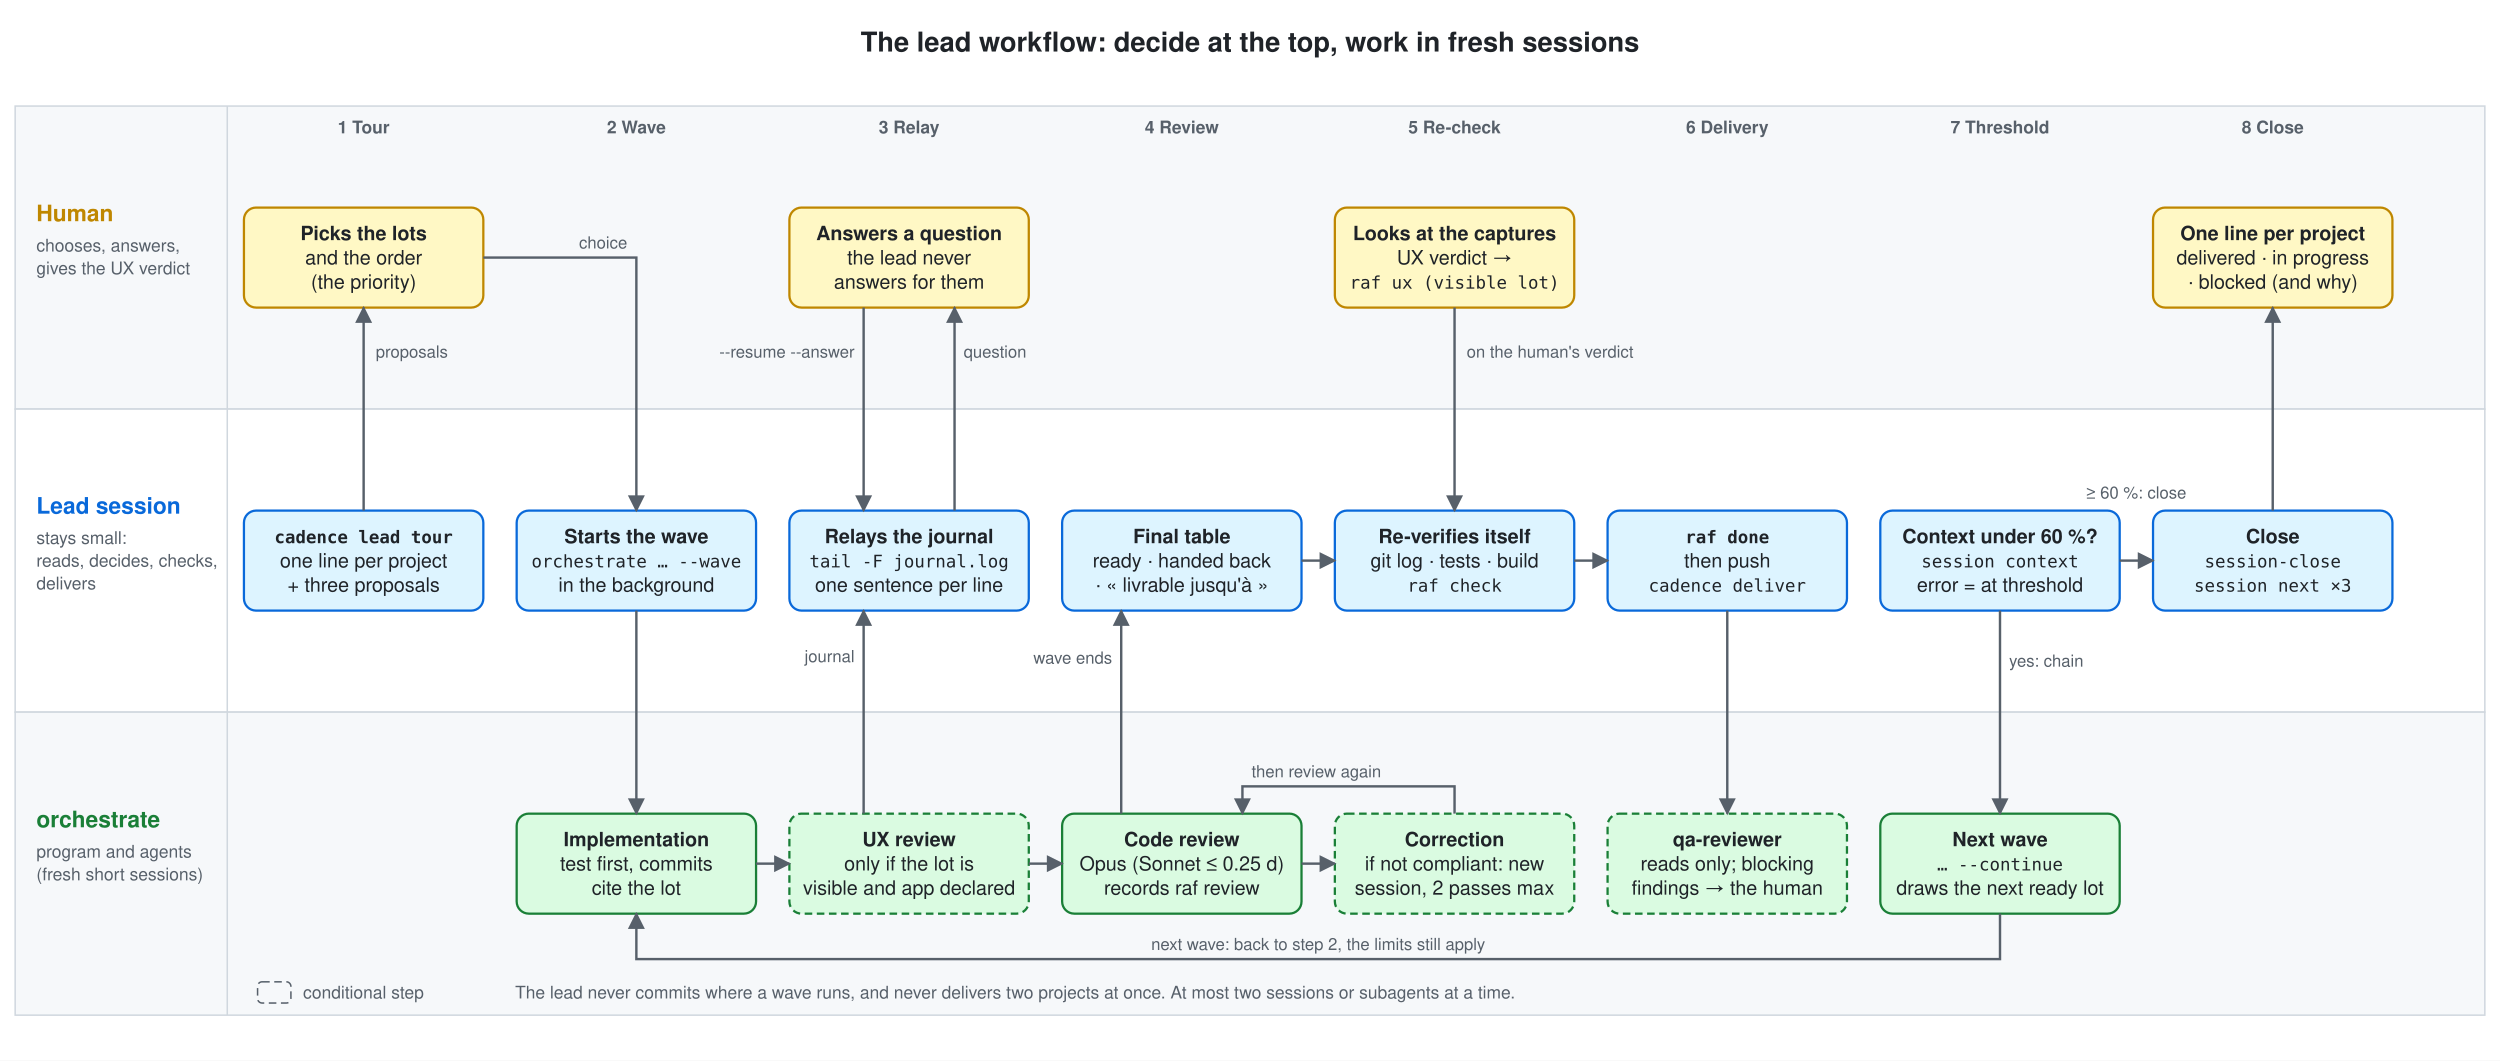
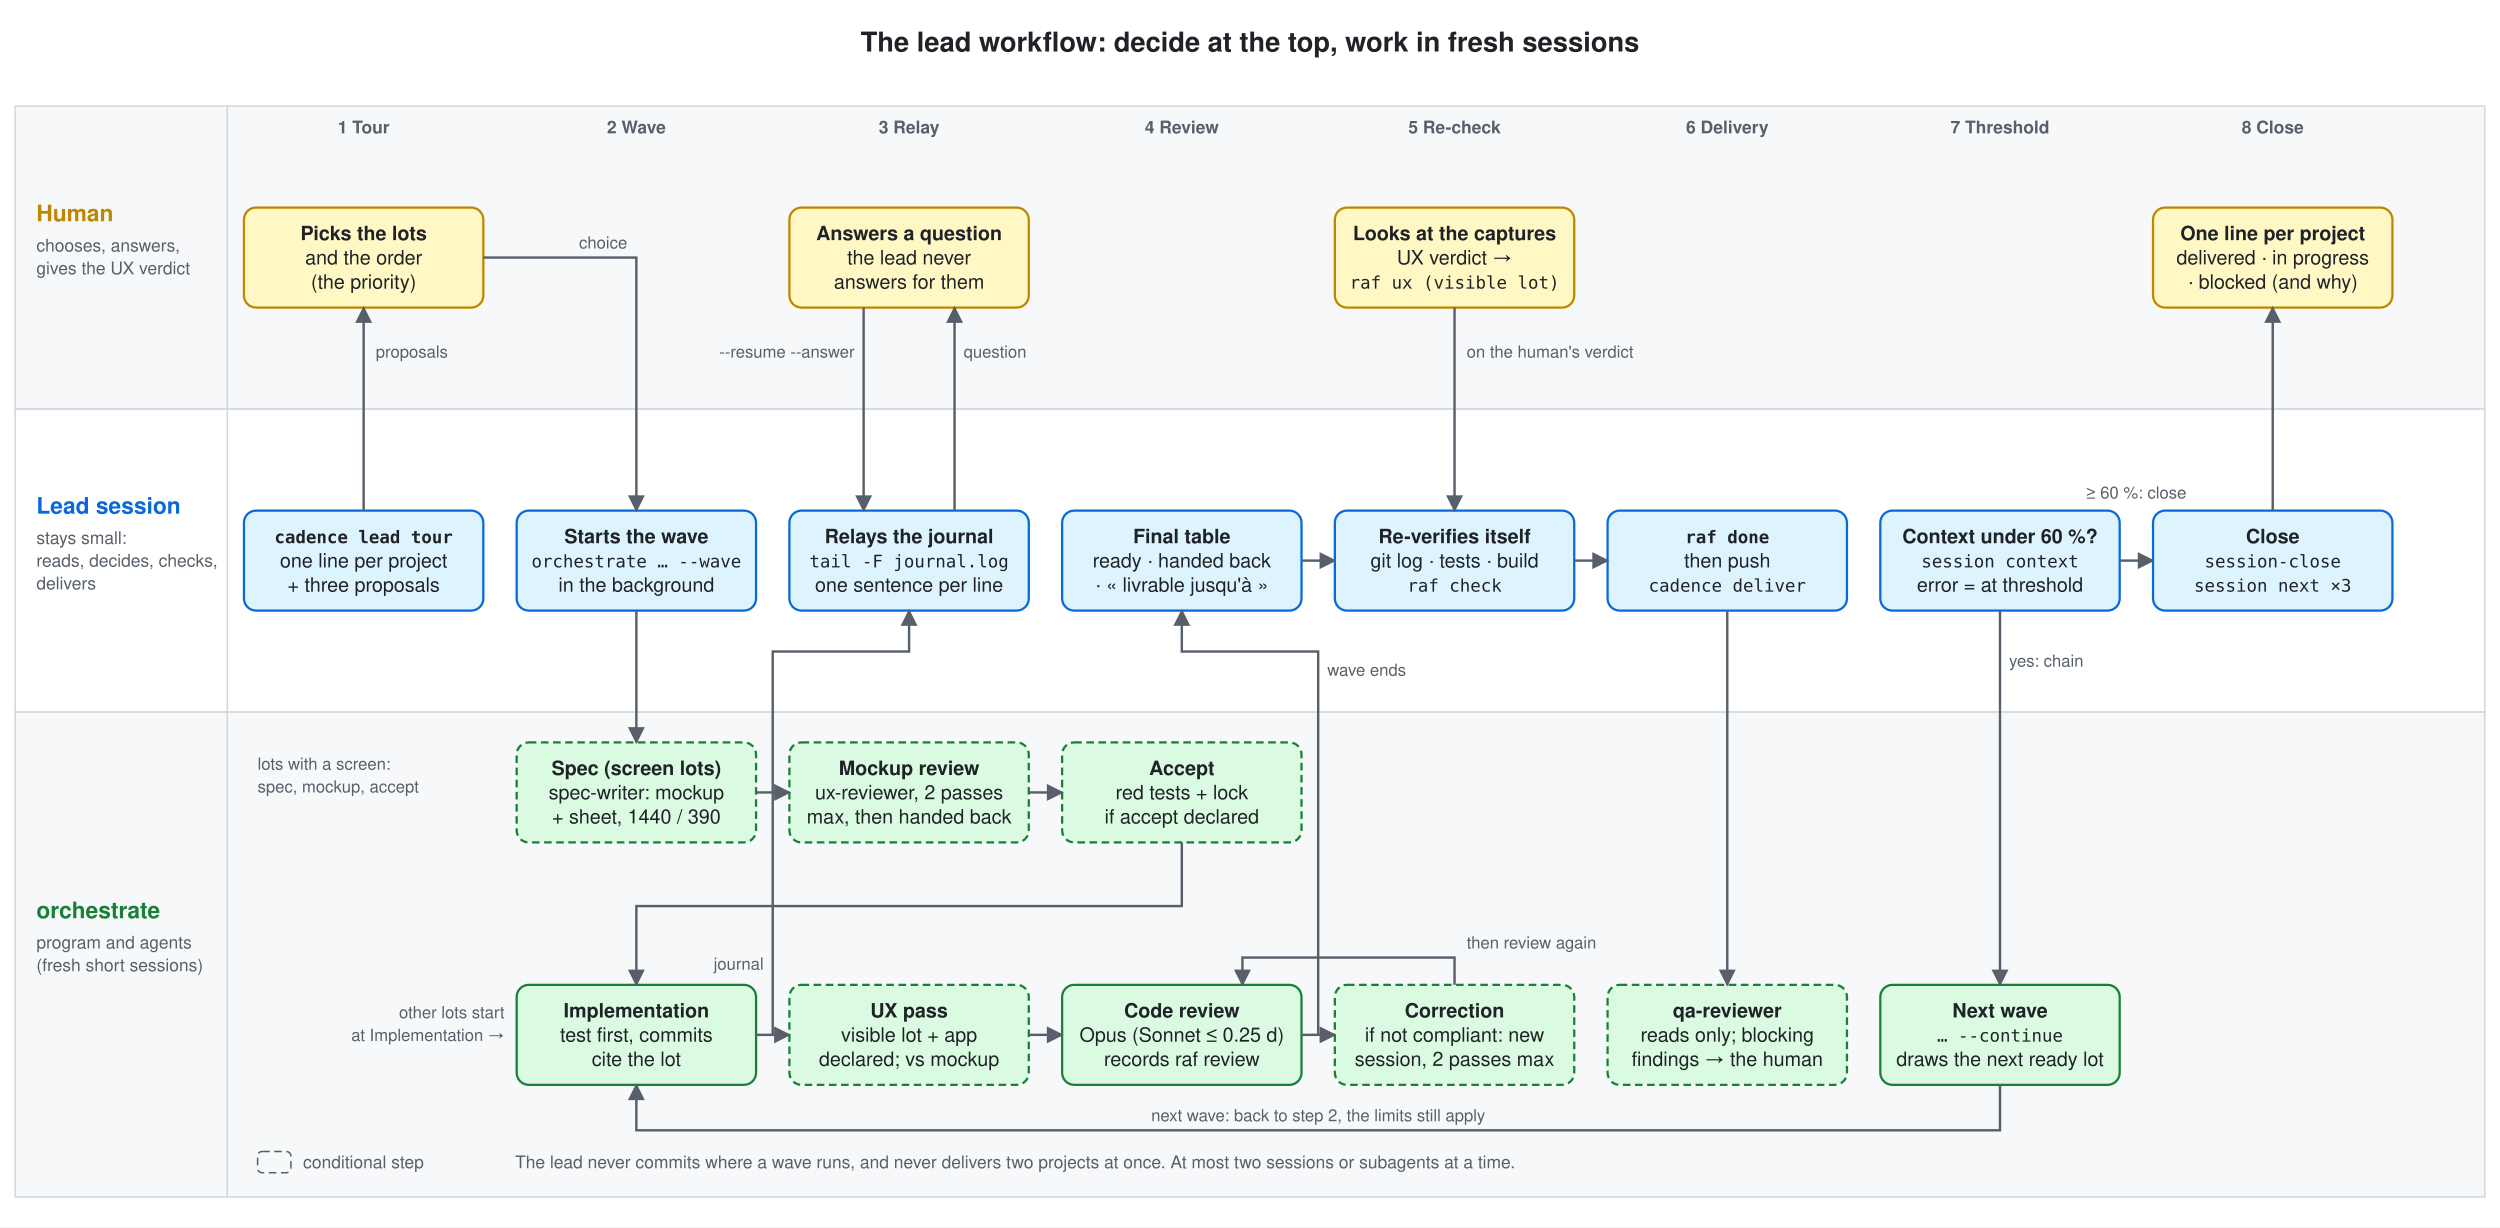
- <svg xmlns="http://www.w3.org/2000/svg" viewBox="0 0 1650 700" width="1650" height="700" role="img" font-family="-apple-system,BlinkMacSystemFont,'Segoe UI',Helvetica,Arial,sans-serif" font-size="13" fill="#1f2328">
+ <svg xmlns="http://www.w3.org/2000/svg" viewBox="0 0 1650 810" width="1650" height="810" role="img" font-family="-apple-system,BlinkMacSystemFont,'Segoe UI',Helvetica,Arial,sans-serif" font-size="13" fill="#1f2328">
  <defs>
    <marker id="arr" viewBox="0 0 10 10" refX="9" refY="5" markerWidth="7" markerHeight="7" orient="auto-start-reverse">
      <path d="M0,0 L10,5 L0,10 z" fill="#57606a" />
    </marker>
    <marker id="arrw" viewBox="0 0 10 10" refX="9" refY="5" markerWidth="7" markerHeight="7" orient="auto-start-reverse">
      <path d="M0,0 L10,5 L0,10 z" fill="#cf222e" />
    </marker>
  </defs>
-   <rect width="1650" height="700" fill="#ffffff" />
+   <rect width="1650" height="810" fill="#ffffff" />
  <text x="825" y="34" text-anchor="middle" font-size="18" font-weight="600">The lead workflow: decide at the top, work in fresh sessions</text>
  <rect x="10" y="70" width="1630" height="200" fill="#f6f8fa" stroke="#d0d7de" />
  <line x1="150" y1="70" x2="150" y2="270" stroke="#d0d7de" />
  <text x="24" y="146" font-weight="700" font-size="15" fill="#bf8700">Human</text>
  <text x="24" y="166" font-size="11.5" fill="#57606a">chooses, answers,</text>
  <text x="24" y="181" font-size="11.5" fill="#57606a">gives the UX verdict</text>
  <rect x="10" y="270" width="1630" height="200" fill="#ffffff" stroke="#d0d7de" />
  <line x1="150" y1="270" x2="150" y2="470" stroke="#d0d7de" />
  <text x="24" y="339" font-weight="700" font-size="15" fill="#0969da">Lead session</text>
  <text x="24" y="359" font-size="11.5" fill="#57606a">stays small:</text>
  <text x="24" y="374" font-size="11.5" fill="#57606a">reads, decides, checks,</text>
  <text x="24" y="389" font-size="11.5" fill="#57606a">delivers</text>
-   <rect x="10" y="470" width="1630" height="200" fill="#f6f8fa" stroke="#d0d7de" />
-   <line x1="150" y1="470" x2="150" y2="670" stroke="#d0d7de" />
-   <text x="24" y="546" font-weight="700" font-size="15" fill="#1a7f37">orchestrate</text>
-   <text x="24" y="566" font-size="11.5" fill="#57606a">program and agents</text>
-   <text x="24" y="581" font-size="11.5" fill="#57606a">(fresh short sessions)</text>
+   <rect x="10" y="470" width="1630" height="320" fill="#f6f8fa" stroke="#d0d7de" />
+   <line x1="150" y1="470" x2="150" y2="790" stroke="#d0d7de" />
+   <text x="24" y="606" font-weight="700" font-size="15" fill="#1a7f37">orchestrate</text>
+   <text x="24" y="626" font-size="11.5" fill="#57606a">program and agents</text>
+   <text x="24" y="641" font-size="11.5" fill="#57606a">(fresh short sessions)</text>
  <text x="240" y="88" text-anchor="middle" font-size="11.5" font-weight="600" fill="#57606a">1 Tour</text>
  <text x="420" y="88" text-anchor="middle" font-size="11.5" font-weight="600" fill="#57606a">2 Wave</text>
  <text x="600" y="88" text-anchor="middle" font-size="11.5" font-weight="600" fill="#57606a">3 Relay</text>
  <text x="780" y="88" text-anchor="middle" font-size="11.5" font-weight="600" fill="#57606a">4 Review</text>
  <text x="960" y="88" text-anchor="middle" font-size="11.5" font-weight="600" fill="#57606a">5 Re-check</text>
  <text x="1140" y="88" text-anchor="middle" font-size="11.5" font-weight="600" fill="#57606a">6 Delivery</text>
  <text x="1320" y="88" text-anchor="middle" font-size="11.5" font-weight="600" fill="#57606a">7 Threshold</text>
  <text x="1500" y="88" text-anchor="middle" font-size="11.5" font-weight="600" fill="#57606a">8 Close</text>
  <g id="tour">
    <rect x="161" y="337" width="158" height="66" rx="8" fill="#ddf4ff" stroke="#0969da" stroke-width="1.5" />
    <text x="240" y="358.5" text-anchor="middle" font-weight="600" font-family="ui-monospace,SFMono-Regular,Menlo,monospace" font-size="11.5">cadence lead tour</text>
    <text x="240" y="374.5" text-anchor="middle">one line per project</text>
    <text x="240" y="390.5" text-anchor="middle">+ three proposals</text>
  </g>
  <g id="choose">
    <rect x="161" y="137" width="158" height="66" rx="8" fill="#fff8c5" stroke="#bf8700" stroke-width="1.5" />
    <text x="240" y="158.5" text-anchor="middle" font-weight="600">Picks the lots</text>
    <text x="240" y="174.5" text-anchor="middle">and the order</text>
    <text x="240" y="190.5" text-anchor="middle">(the priority)</text>
  </g>
  <g id="launch">
    <rect x="341" y="337" width="158" height="66" rx="8" fill="#ddf4ff" stroke="#0969da" stroke-width="1.5" />
    <text x="420" y="358.5" text-anchor="middle" font-weight="600">Starts the wave</text>
    <text x="420" y="374.5" text-anchor="middle" font-family="ui-monospace,SFMono-Regular,Menlo,monospace" font-size="11.5">orchestrate … --wave</text>
    <text x="420" y="390.5" text-anchor="middle">in the background</text>
  </g>
  <g id="implement">
-     <rect x="341" y="537" width="158" height="66" rx="8" fill="#dafbe1" stroke="#1a7f37" stroke-width="1.5" />
-     <text x="420" y="558.5" text-anchor="middle" font-weight="600">Implementation</text>
-     <text x="420" y="574.5" text-anchor="middle">test first, commits</text>
-     <text x="420" y="590.5" text-anchor="middle">cite the lot</text>
+     <rect x="341" y="650" width="158" height="66" rx="8" fill="#dafbe1" stroke="#1a7f37" stroke-width="1.5" />
+     <text x="420" y="671.5" text-anchor="middle" font-weight="600">Implementation</text>
+     <text x="420" y="687.5" text-anchor="middle">test first, commits</text>
+     <text x="420" y="703.5" text-anchor="middle">cite the lot</text>
+   </g>
+   <g id="spec">
+     <rect x="341" y="490" width="158" height="66" rx="8" fill="#dafbe1" stroke="#1a7f37" stroke-width="1.5" stroke-dasharray="5 3" />
+     <text x="420" y="511.5" text-anchor="middle" font-weight="600">Spec (screen lots)</text>
+     <text x="420" y="527.5" text-anchor="middle">spec-writer: mockup</text>
+     <text x="420" y="543.5" text-anchor="middle">+ sheet, 1440 / 390</text>
+   </g>
+   <g id="mockup">
+     <rect x="521" y="490" width="158" height="66" rx="8" fill="#dafbe1" stroke="#1a7f37" stroke-width="1.5" stroke-dasharray="5 3" />
+     <text x="600" y="511.5" text-anchor="middle" font-weight="600">Mockup review</text>
+     <text x="600" y="527.5" text-anchor="middle">ux-reviewer, 2 passes</text>
+     <text x="600" y="543.5" text-anchor="middle">max, then handed back</text>
+   </g>
+   <g id="accept">
+     <rect x="701" y="490" width="158" height="66" rx="8" fill="#dafbe1" stroke="#1a7f37" stroke-width="1.5" stroke-dasharray="5 3" />
+     <text x="780" y="511.5" text-anchor="middle" font-weight="600">Accept</text>
+     <text x="780" y="527.5" text-anchor="middle">red tests + lock</text>
+     <text x="780" y="543.5" text-anchor="middle">if accept declared</text>
  </g>
  <g id="relay">
    <rect x="521" y="337" width="158" height="66" rx="8" fill="#ddf4ff" stroke="#0969da" stroke-width="1.5" />
    <text x="600" y="358.5" text-anchor="middle" font-weight="600">Relays the journal</text>
    <text x="600" y="374.5" text-anchor="middle" font-family="ui-monospace,SFMono-Regular,Menlo,monospace" font-size="11.5">tail -F journal.log</text>
    <text x="600" y="390.5" text-anchor="middle">one sentence per line</text>
  </g>
  <g id="answer">
    <rect x="521" y="137" width="158" height="66" rx="8" fill="#fff8c5" stroke="#bf8700" stroke-width="1.5" />
    <text x="600" y="158.5" text-anchor="middle" font-weight="600">Answers a question</text>
    <text x="600" y="174.5" text-anchor="middle">the lead never</text>
    <text x="600" y="190.5" text-anchor="middle">answers for them</text>
  </g>
  <g id="uxpass">
-     <rect x="521" y="537" width="158" height="66" rx="8" fill="#dafbe1" stroke="#1a7f37" stroke-width="1.5" stroke-dasharray="5 3" />
-     <text x="600" y="558.5" text-anchor="middle" font-weight="600">UX review</text>
-     <text x="600" y="574.5" text-anchor="middle">only if the lot is</text>
-     <text x="600" y="590.5" text-anchor="middle">visible and app declared</text>
+     <rect x="521" y="650" width="158" height="66" rx="8" fill="#dafbe1" stroke="#1a7f37" stroke-width="1.5" stroke-dasharray="5 3" />
+     <text x="600" y="671.5" text-anchor="middle" font-weight="600">UX pass</text>
+     <text x="600" y="687.5" text-anchor="middle">visible lot + app</text>
+     <text x="600" y="703.5" text-anchor="middle">declared; vs mockup</text>
  </g>
  <g id="codereview">
-     <rect x="701" y="537" width="158" height="66" rx="8" fill="#dafbe1" stroke="#1a7f37" stroke-width="1.5" />
-     <text x="780" y="558.5" text-anchor="middle" font-weight="600">Code review</text>
-     <text x="780" y="574.5" text-anchor="middle">Opus (Sonnet ≤ 0.25 d)</text>
-     <text x="780" y="590.5" text-anchor="middle">records raf review</text>
+     <rect x="701" y="650" width="158" height="66" rx="8" fill="#dafbe1" stroke="#1a7f37" stroke-width="1.5" />
+     <text x="780" y="671.5" text-anchor="middle" font-weight="600">Code review</text>
+     <text x="780" y="687.5" text-anchor="middle">Opus (Sonnet ≤ 0.25 d)</text>
+     <text x="780" y="703.5" text-anchor="middle">records raf review</text>
  </g>
  <g id="fix">
-     <rect x="881" y="537" width="158" height="66" rx="8" fill="#dafbe1" stroke="#1a7f37" stroke-width="1.5" stroke-dasharray="5 3" />
-     <text x="960" y="558.5" text-anchor="middle" font-weight="600">Correction</text>
-     <text x="960" y="574.5" text-anchor="middle">if not compliant: new</text>
-     <text x="960" y="590.5" text-anchor="middle">session, 2 passes max</text>
+     <rect x="881" y="650" width="158" height="66" rx="8" fill="#dafbe1" stroke="#1a7f37" stroke-width="1.5" stroke-dasharray="5 3" />
+     <text x="960" y="671.5" text-anchor="middle" font-weight="600">Correction</text>
+     <text x="960" y="687.5" text-anchor="middle">if not compliant: new</text>
+     <text x="960" y="703.5" text-anchor="middle">session, 2 passes max</text>
  </g>
  <g id="table">
    <rect x="701" y="337" width="158" height="66" rx="8" fill="#ddf4ff" stroke="#0969da" stroke-width="1.5" />
    <text x="780" y="358.5" text-anchor="middle" font-weight="600">Final table</text>
    <text x="780" y="374.5" text-anchor="middle">ready · handed back</text>
    <text x="780" y="390.5" text-anchor="middle">· « livrable jusqu'à »</text>
  </g>
  <g id="recheck">
    <rect x="881" y="337" width="158" height="66" rx="8" fill="#ddf4ff" stroke="#0969da" stroke-width="1.5" />
    <text x="960" y="358.5" text-anchor="middle" font-weight="600">Re-verifies itself</text>
    <text x="960" y="374.5" text-anchor="middle">git log · tests · build</text>
    <text x="960" y="390.5" text-anchor="middle" font-family="ui-monospace,SFMono-Regular,Menlo,monospace" font-size="11.5">raf check</text>
  </g>
  <g id="uxverdict">
    <rect x="881" y="137" width="158" height="66" rx="8" fill="#fff8c5" stroke="#bf8700" stroke-width="1.5" />
    <text x="960" y="158.5" text-anchor="middle" font-weight="600">Looks at the captures</text>
    <text x="960" y="174.5" text-anchor="middle">UX verdict →</text>
    <text x="960" y="190.5" text-anchor="middle" font-family="ui-monospace,SFMono-Regular,Menlo,monospace" font-size="11.5">raf ux (visible lot)</text>
  </g>
  <g id="done">
    <rect x="1061" y="337" width="158" height="66" rx="8" fill="#ddf4ff" stroke="#0969da" stroke-width="1.5" />
    <text x="1140" y="358.5" text-anchor="middle" font-weight="600" font-family="ui-monospace,SFMono-Regular,Menlo,monospace" font-size="11.5">raf done</text>
    <text x="1140" y="374.5" text-anchor="middle">then push</text>
    <text x="1140" y="390.5" text-anchor="middle" font-family="ui-monospace,SFMono-Regular,Menlo,monospace" font-size="11.5">cadence deliver</text>
  </g>
  <g id="qa">
-     <rect x="1061" y="537" width="158" height="66" rx="8" fill="#dafbe1" stroke="#1a7f37" stroke-width="1.5" stroke-dasharray="5 3" />
-     <text x="1140" y="558.5" text-anchor="middle" font-weight="600">qa-reviewer</text>
-     <text x="1140" y="574.5" text-anchor="middle">reads only; blocking</text>
-     <text x="1140" y="590.5" text-anchor="middle">findings → the human</text>
+     <rect x="1061" y="650" width="158" height="66" rx="8" fill="#dafbe1" stroke="#1a7f37" stroke-width="1.5" stroke-dasharray="5 3" />
+     <text x="1140" y="671.5" text-anchor="middle" font-weight="600">qa-reviewer</text>
+     <text x="1140" y="687.5" text-anchor="middle">reads only; blocking</text>
+     <text x="1140" y="703.5" text-anchor="middle">findings → the human</text>
  </g>
  <g id="ctx">
    <rect x="1241" y="337" width="158" height="66" rx="8" fill="#ddf4ff" stroke="#0969da" stroke-width="1.5" />
    <text x="1320" y="358.5" text-anchor="middle" font-weight="600">Context under 60 %?</text>
    <text x="1320" y="374.5" text-anchor="middle" font-family="ui-monospace,SFMono-Regular,Menlo,monospace" font-size="11.5">session context</text>
    <text x="1320" y="390.5" text-anchor="middle">error = at threshold</text>
  </g>
  <g id="next">
-     <rect x="1241" y="537" width="158" height="66" rx="8" fill="#dafbe1" stroke="#1a7f37" stroke-width="1.5" />
-     <text x="1320" y="558.5" text-anchor="middle" font-weight="600">Next wave</text>
-     <text x="1320" y="574.5" text-anchor="middle" font-family="ui-monospace,SFMono-Regular,Menlo,monospace" font-size="11.5">… --continue</text>
-     <text x="1320" y="590.5" text-anchor="middle">draws the next ready lot</text>
+     <rect x="1241" y="650" width="158" height="66" rx="8" fill="#dafbe1" stroke="#1a7f37" stroke-width="1.5" />
+     <text x="1320" y="671.5" text-anchor="middle" font-weight="600">Next wave</text>
+     <text x="1320" y="687.5" text-anchor="middle" font-family="ui-monospace,SFMono-Regular,Menlo,monospace" font-size="11.5">… --continue</text>
+     <text x="1320" y="703.5" text-anchor="middle">draws the next ready lot</text>
  </g>
  <g id="close">
    <rect x="1421" y="337" width="158" height="66" rx="8" fill="#ddf4ff" stroke="#0969da" stroke-width="1.5" />
    <text x="1500" y="358.5" text-anchor="middle" font-weight="600">Close</text>
    <text x="1500" y="374.5" text-anchor="middle" font-family="ui-monospace,SFMono-Regular,Menlo,monospace" font-size="11.5">session-close</text>
    <text x="1500" y="390.5" text-anchor="middle" font-family="ui-monospace,SFMono-Regular,Menlo,monospace" font-size="11.5">session next ×3</text>
  </g>
  <g id="report">
    <rect x="1421" y="137" width="158" height="66" rx="8" fill="#fff8c5" stroke="#bf8700" stroke-width="1.5" />
    <text x="1500" y="158.5" text-anchor="middle" font-weight="600">One line per project</text>
    <text x="1500" y="174.5" text-anchor="middle">delivered · in progress</text>
    <text x="1500" y="190.5" text-anchor="middle">· blocked (and why)</text>
  </g>
  <polyline points="240,337 240,203" fill="none" stroke="#57606a" stroke-width="1.6" marker-end="url(#arr)" />
  <text x="248" y="236" text-anchor="start" font-size="11" fill="#57606a" class="lbl">proposals</text>
  <polyline points="319,170 420,170 420,337" fill="none" stroke="#57606a" stroke-width="1.6" marker-end="url(#arr)" />
  <text x="414" y="164" text-anchor="end" font-size="11" fill="#57606a" class="lbl">choice</text>
-   <polyline points="420,403 420,537" fill="none" stroke="#57606a" stroke-width="1.6" marker-end="url(#arr)" />
-   <polyline points="499,570 521,570" fill="none" stroke="#57606a" stroke-width="1.6" marker-end="url(#arr)" />
-   <polyline points="679,570 701,570" fill="none" stroke="#57606a" stroke-width="1.6" marker-end="url(#arr)" />
-   <polyline points="859,570 881,570" fill="none" stroke="#57606a" stroke-width="1.6" marker-end="url(#arr)" />
-   <polyline points="960,537 960,519 820,519 820,537" fill="none" stroke="#57606a" stroke-width="1.6" marker-end="url(#arr)" />
-   <text x="826" y="513" text-anchor="start" font-size="11" fill="#57606a" class="lbl">then review again</text>
-   <polyline points="740,537 740,403" fill="none" stroke="#57606a" stroke-width="1.6" marker-end="url(#arr)" />
-   <text x="734" y="438" text-anchor="end" font-size="11" fill="#57606a" class="lbl">wave ends</text>
-   <polyline points="570,537 570,403" fill="none" stroke="#57606a" stroke-width="1.6" marker-end="url(#arr)" />
-   <text x="564" y="437" text-anchor="end" font-size="11" fill="#57606a" class="lbl">journal</text>
+   <polyline points="420,403 420,490" fill="none" stroke="#57606a" stroke-width="1.6" marker-end="url(#arr)" />
+   <polyline points="499,683 521,683" fill="none" stroke="#57606a" stroke-width="1.6" marker-end="url(#arr)" />
+   <polyline points="679,683 701,683" fill="none" stroke="#57606a" stroke-width="1.6" marker-end="url(#arr)" />
+   <polyline points="859,683 881,683" fill="none" stroke="#57606a" stroke-width="1.6" marker-end="url(#arr)" />
+   <polyline points="960,650 960,632 820,632 820,650" fill="none" stroke="#57606a" stroke-width="1.6" marker-end="url(#arr)" />
+   <text x="968" y="626" text-anchor="start" font-size="11" fill="#57606a" class="lbl">then review again</text>
+   <polyline points="870,683 870,430 780,430 780,403" fill="none" stroke="#57606a" stroke-width="1.6" marker-end="url(#arr)" />
+   <text x="876" y="446" text-anchor="start" font-size="11" fill="#57606a" class="lbl">wave ends</text>
+   <polyline points="510,683 510,430 600,430 600,403" fill="none" stroke="#57606a" stroke-width="1.6" marker-end="url(#arr)" />
+   <text x="504" y="640" text-anchor="end" font-size="11" fill="#57606a" class="lbl">journal</text>
  <polyline points="630,337 630,203" fill="none" stroke="#57606a" stroke-width="1.6" marker-end="url(#arr)" />
  <text x="636" y="236" text-anchor="start" font-size="11" fill="#57606a" class="lbl">question</text>
  <polyline points="570,203 570,337" fill="none" stroke="#57606a" stroke-width="1.6" marker-end="url(#arr)" />
  <text x="564" y="236" text-anchor="end" font-size="11" class="lbl" fill="#57606a">--resume --answer</text>
  <polyline points="859,370 881,370" fill="none" stroke="#57606a" stroke-width="1.6" marker-end="url(#arr)" />
  <polyline points="960,203 960,337" fill="none" stroke="#57606a" stroke-width="1.6" marker-end="url(#arr)" />
  <text x="968" y="236" text-anchor="start" font-size="11" fill="#57606a" class="lbl">on the human's verdict</text>
  <polyline points="1039,370 1061,370" fill="none" stroke="#57606a" stroke-width="1.6" marker-end="url(#arr)" />
-   <polyline points="1140,403 1140,537" fill="none" stroke="#57606a" stroke-width="1.6" marker-end="url(#arr)" />
-   <polyline points="1320,403 1320,537" fill="none" stroke="#57606a" stroke-width="1.6" marker-end="url(#arr)" />
+   <polyline points="1140,403 1140,650" fill="none" stroke="#57606a" stroke-width="1.6" marker-end="url(#arr)" />
+   <polyline points="1320,403 1320,650" fill="none" stroke="#57606a" stroke-width="1.6" marker-end="url(#arr)" />
  <text x="1326" y="440" text-anchor="start" font-size="11" fill="#57606a" class="lbl">yes: chain</text>
  <polyline points="1399,370 1421,370" fill="none" stroke="#57606a" stroke-width="1.6" marker-end="url(#arr)" />
  <text x="1410" y="329" text-anchor="middle" font-size="11" fill="#57606a" class="lbl">≥ 60 %: close</text>
  <polyline points="1500,337 1500,203" fill="none" stroke="#57606a" stroke-width="1.6" marker-end="url(#arr)" />
-   <polyline points="1320,603 1320,633 420,633 420,603" fill="none" stroke="#57606a" stroke-width="1.6" marker-end="url(#arr)" />
-   <text x="870" y="627" text-anchor="middle" font-size="11" fill="#57606a" class="lbl">next wave: back to step 2, the limits still apply</text>
-   <rect x="170" y="648" width="22" height="14" rx="3" fill="none" stroke="#57606a" stroke-dasharray="5 3" />
-   <text x="200" y="659" font-size="11.5" fill="#57606a">conditional step</text>
-   <text x="340" y="659" font-size="11.5" fill="#57606a">The lead never commits where a wave runs, and never delivers two projects at once. At most two sessions or subagents at a time.</text>
+   <polyline points="1320,716 1320,746 420,746 420,716" fill="none" stroke="#57606a" stroke-width="1.6" marker-end="url(#arr)" />
+   <text x="870" y="740" text-anchor="middle" font-size="11" fill="#57606a" class="lbl">next wave: back to step 2, the limits still apply</text>
+   <rect x="170" y="760" width="22" height="14" rx="3" fill="none" stroke="#57606a" stroke-dasharray="5 3" />
+   <text x="200" y="771" font-size="11.5" fill="#57606a">conditional step</text>
+   <text x="340" y="771" font-size="11.5" fill="#57606a">The lead never commits where a wave runs, and never delivers two projects at once. At most two sessions or subagents at a time.</text>
+   <polyline points="499,523 521,523" fill="none" stroke="#57606a" stroke-width="1.6" marker-end="url(#arr)" />
+   <polyline points="679,523 701,523" fill="none" stroke="#57606a" stroke-width="1.6" marker-end="url(#arr)" />
+   <polyline points="780,556 780,598 420,598 420,650" fill="none" stroke="#57606a" stroke-width="1.6" marker-end="url(#arr)" />
+   <text x="170" y="508" text-anchor="start" font-size="11" fill="#57606a" class="lbl">lots with a screen:</text>
+   <text x="170" y="523" text-anchor="start" font-size="11" fill="#57606a" class="lbl">spec, mockup, accept</text>
+   <text x="333" y="672" text-anchor="end" font-size="11" fill="#57606a" class="lbl">other lots start</text>
+   <text x="333" y="687" text-anchor="end" font-size="11" fill="#57606a" class="lbl">at Implementation →</text>
</svg>
